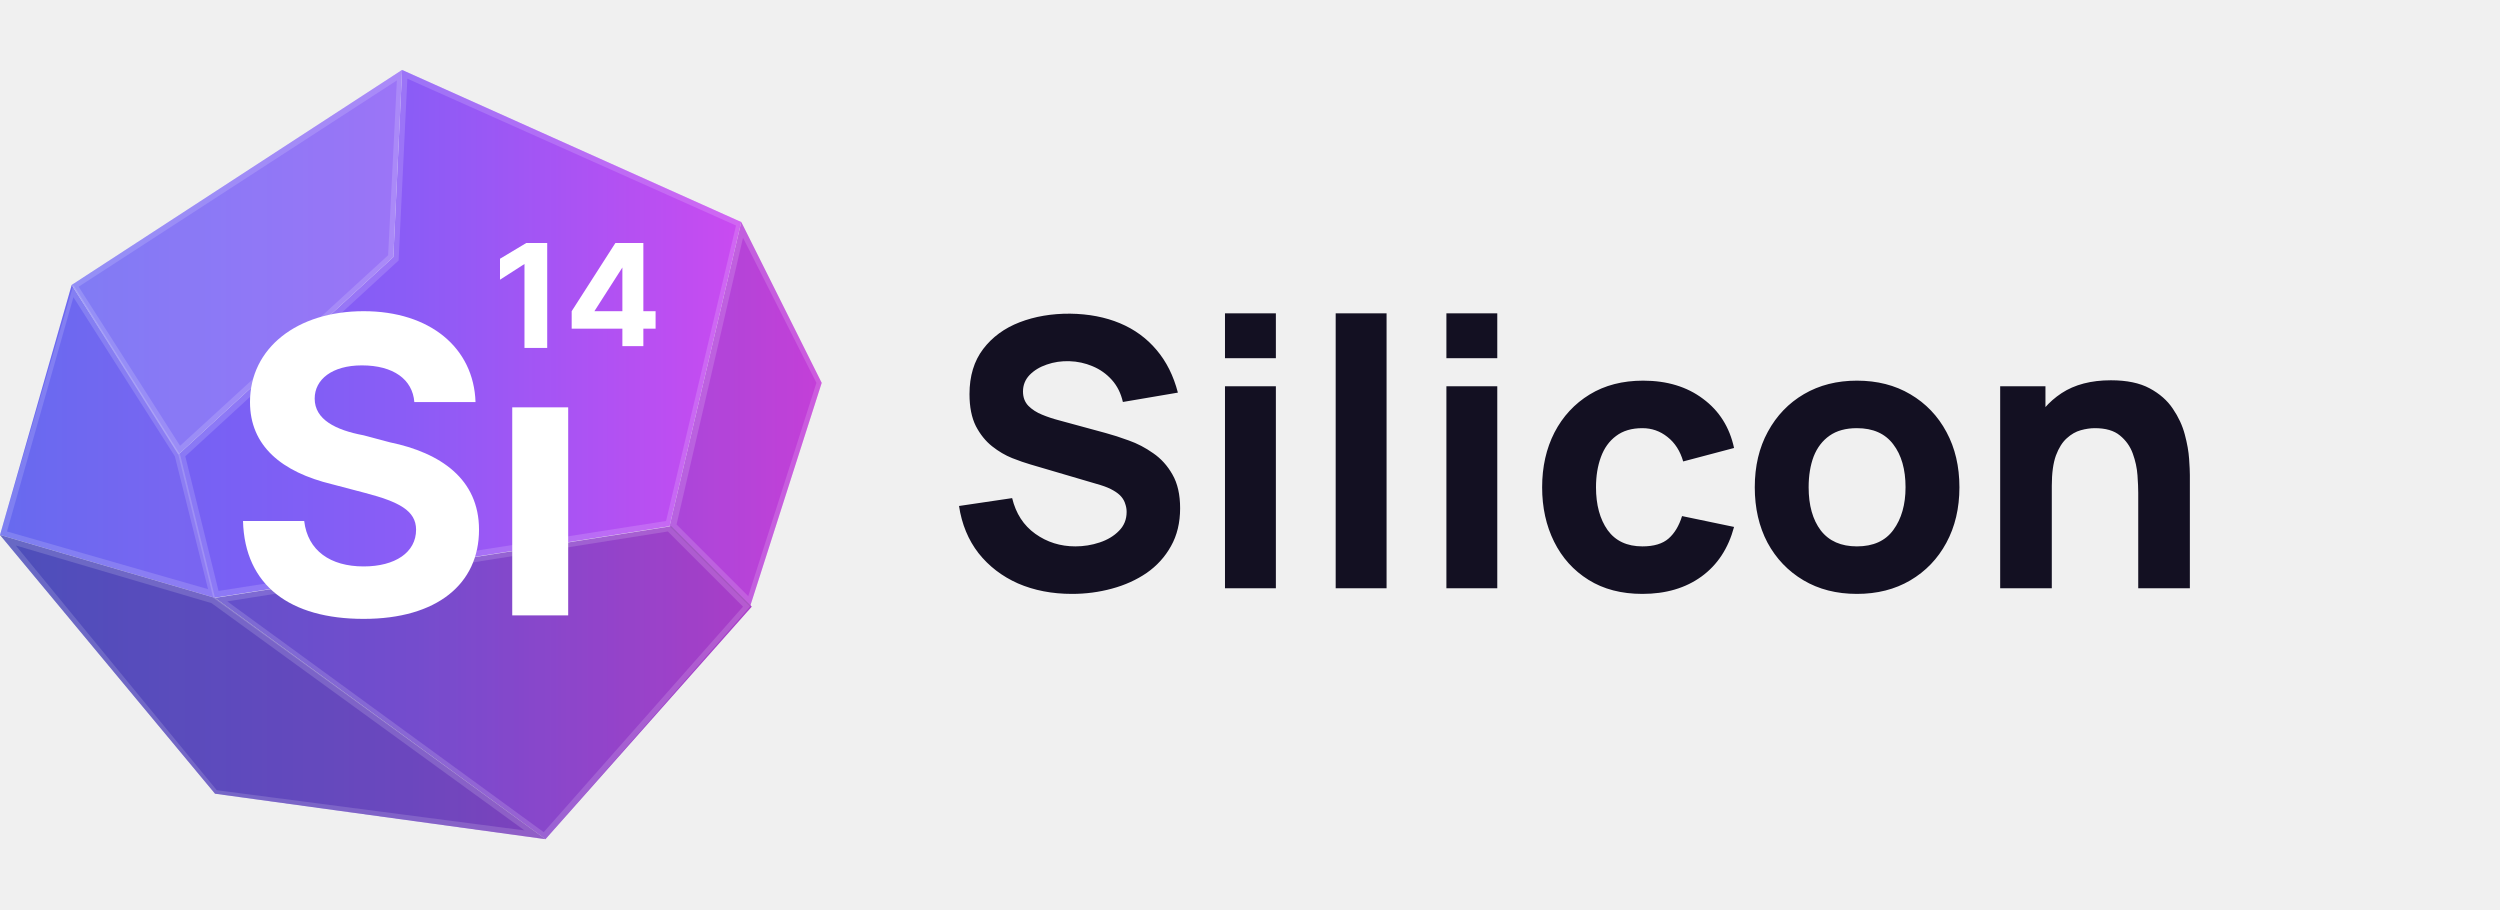
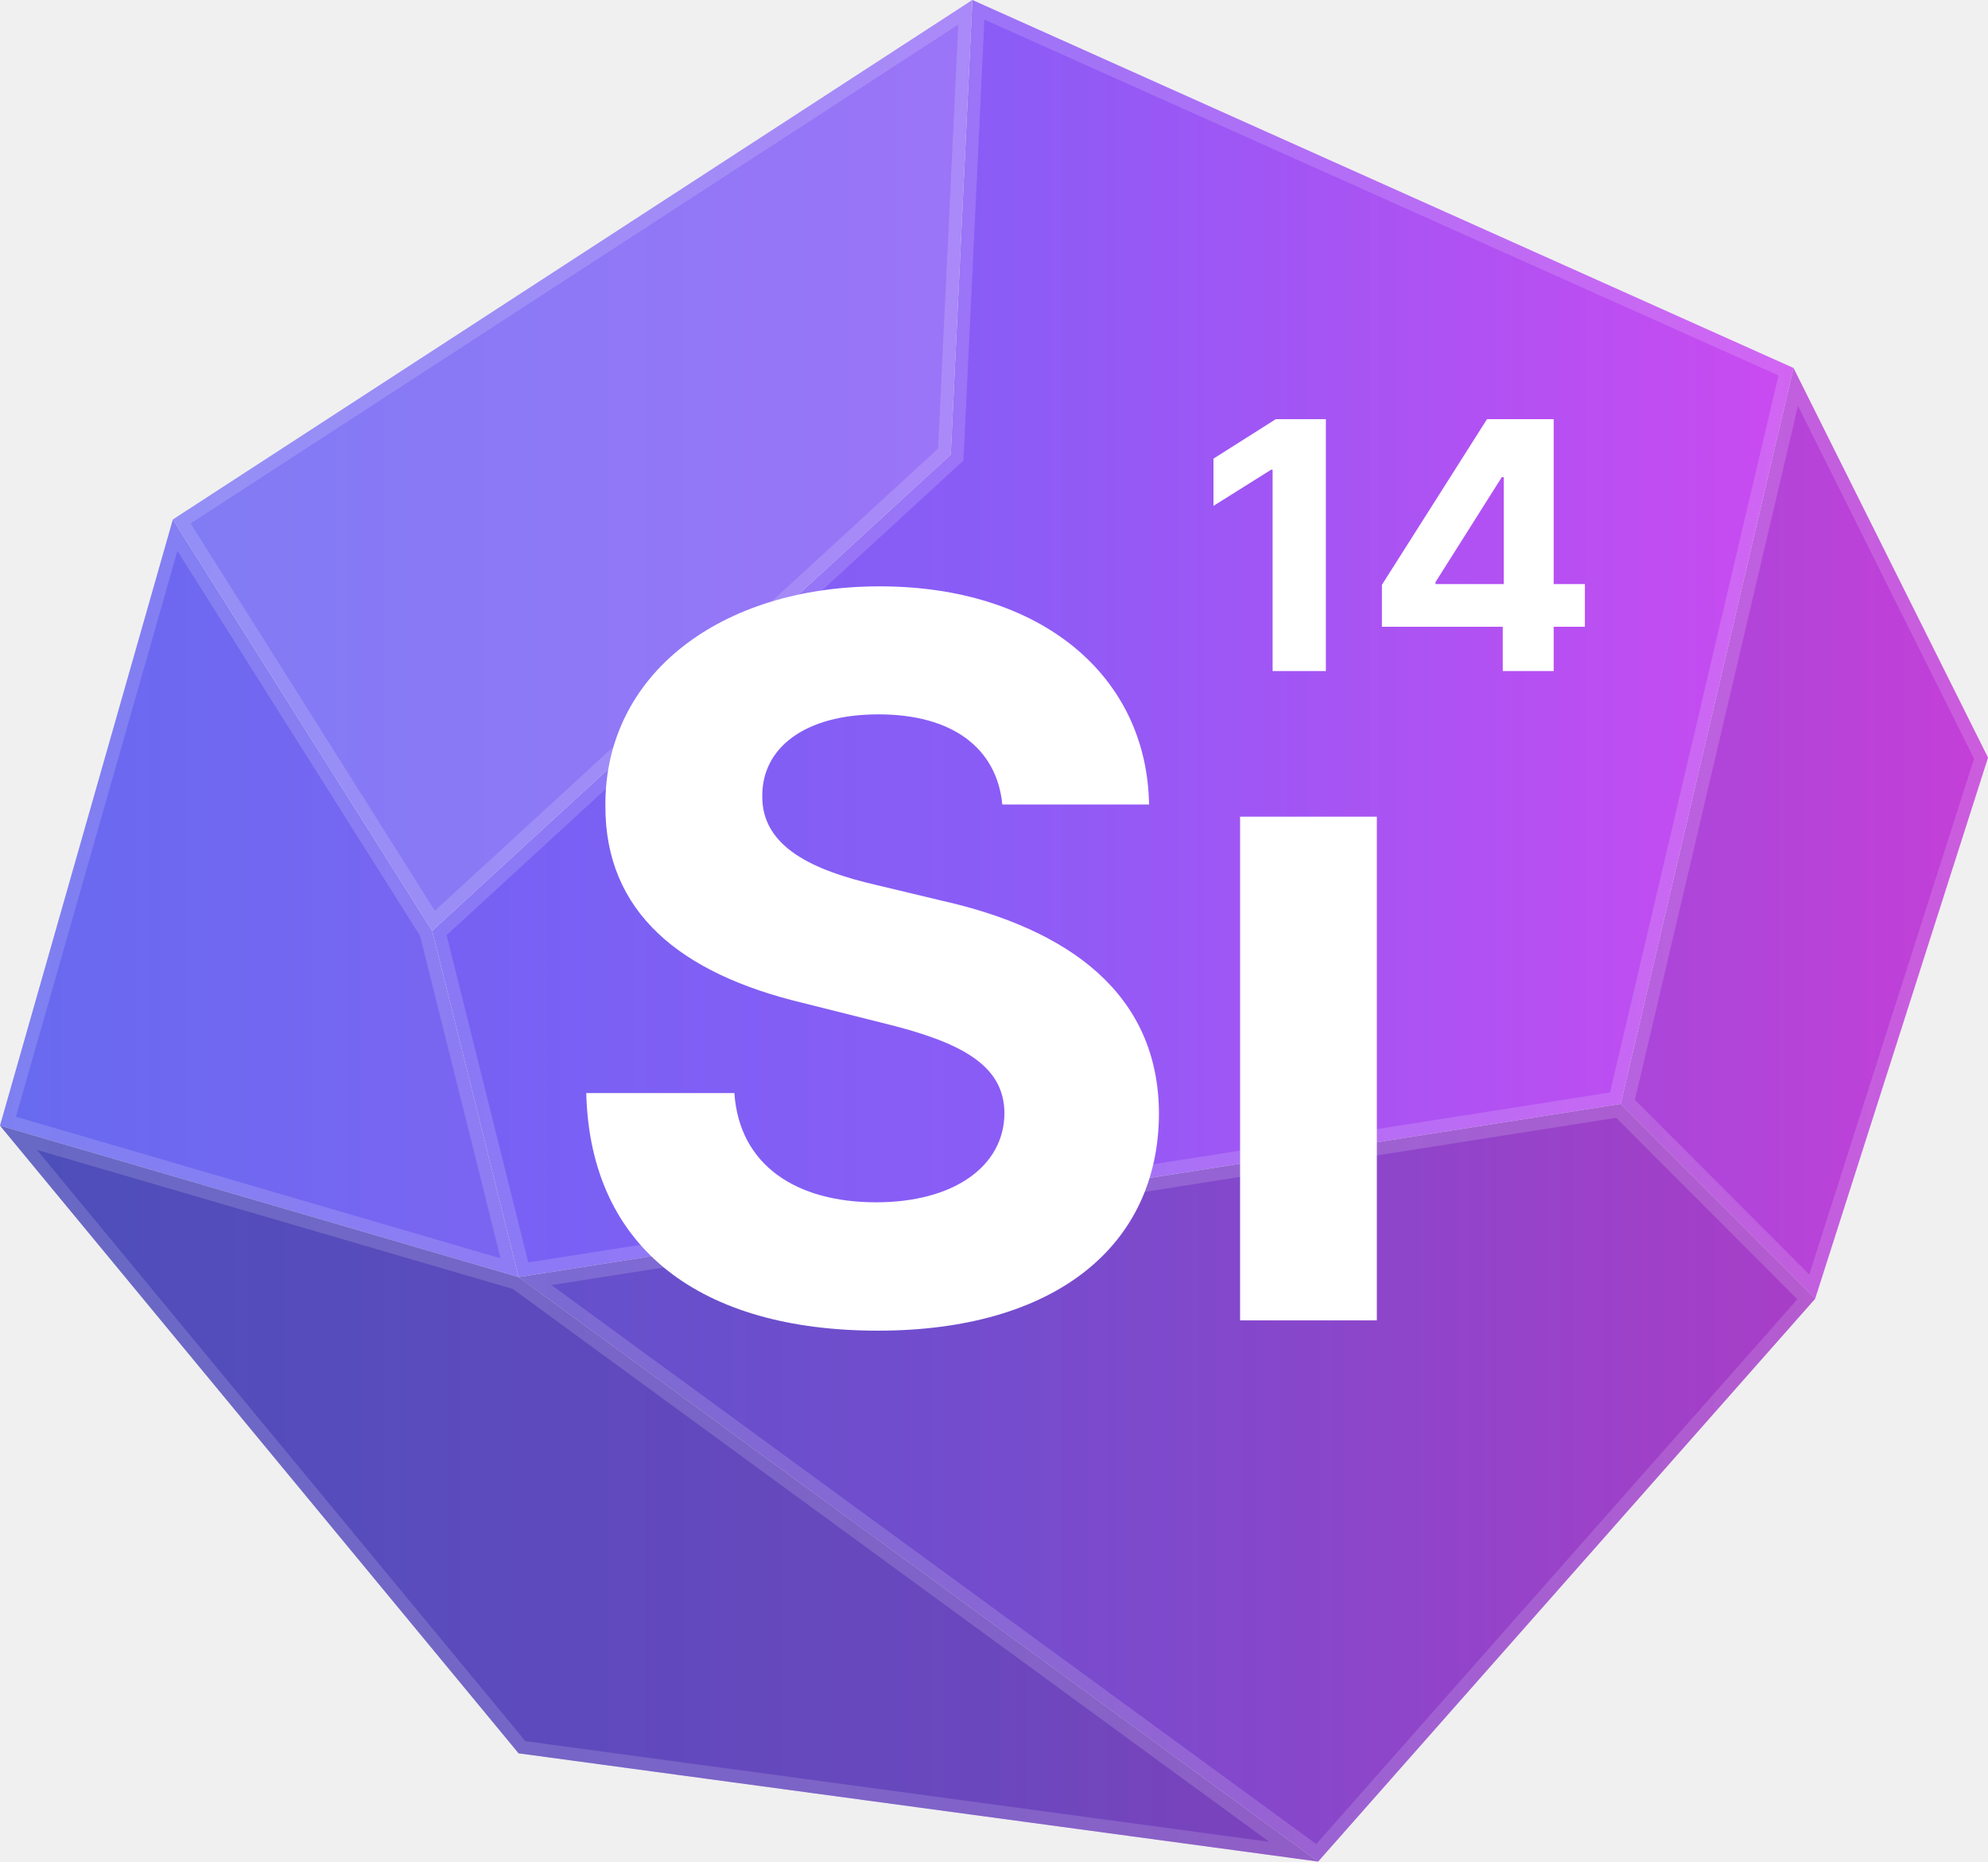
- <svg xmlns="http://www.w3.org/2000/svg" width="143" height="52" viewBox="0 0 143 52" fill="none">
-   <g clip-path="url(#clip0_20005128_15038)">
-     <g clip-path="url(#clip1_20005128_15038)">
-       <g clip-path="url(#clip2_20005128_15038)">
-         <path d="M10.2 26L4.1 16.3L23 4L22.5 14.7L10.2 26Z" fill="url(#paint0_linear_20005128_15038)" />
-         <path d="M22.5 14.7L23 4L42.4 12.7L38.3 30.1L12.2 34.2L10.2 26L22.5 14.7Z" fill="url(#paint1_linear_20005128_15038)" />
-         <path d="M31.2 48L12.3 34.2L38.4 30.1L43 34.7L31.2 48Z" fill="url(#paint2_linear_20005128_15038)" />
-         <path d="M38.3 30.1L42.9 34.7L47 21.9L42.4 12.7L38.3 30.1Z" fill="url(#paint3_linear_20005128_15038)" />
-         <path d="M12.3 34.2L31.2 48L12.3 45.4L0 30.6L12.3 34.2Z" fill="url(#paint4_linear_20005128_15038)" />
-         <path d="M4.1 16.3L0 30.6L12.3 34.2L10.3 26L4.1 16.3Z" fill="url(#paint5_linear_20005128_15038)" />
-         <path d="M31.2 48L12.3 34.2L38.4 30.1L43 34.7L31.2 48Z" fill="black" fill-opacity="0.17" />
-         <path d="M38.3 30.1L42.9 34.7L47 21.9L42.4 12.7L38.3 30.1Z" fill="black" fill-opacity="0.1" />
-         <path d="M12.3 34.2L31.2 48L12.3 45.4L0 30.6L12.3 34.2Z" fill="black" fill-opacity="0.23" />
-         <path d="M4.1 16.3L0 30.6L12.3 34.2L10.3 26L4.1 16.3Z" fill="#C0C0C0" fill-opacity="0.05" />
-         <path d="M10.2 26L4.1 16.3L23 4L22.5 14.7L10.2 26Z" fill="white" fill-opacity="0.15" />
-         <path fill-rule="evenodd" clip-rule="evenodd" d="M10.2 26L22.5 14.7L23 4L4.1 16.3L10.2 26ZM10.3 25.5L22.2 14.6L22.7 4.6L4.5 16.4L10.3 25.5Z" fill="white" fill-opacity="0.15" />
-         <path fill-rule="evenodd" clip-rule="evenodd" d="M22.8 14.9L10.6 26.1L12.5 33.8L38.1 29.8L42.1 12.9L23.3 4.5L22.8 14.9ZM22.5 14.7L10.2 26L12.2 34.2L38.3 30.1L42.4 12.7L23 4L22.5 14.7Z" fill="white" fill-opacity="0.15" />
-         <path fill-rule="evenodd" clip-rule="evenodd" d="M31.1 47.6L42.5 34.7L38.2 30.4L13 34.4L31.1 47.6ZM31.2 48L42.9 34.7L38.3 30.1L12.2 34.2L31.2 48Z" fill="white" fill-opacity="0.15" />
-         <path fill-rule="evenodd" clip-rule="evenodd" d="M42.9 34.7L47 21.9L42.4 12.7L38.3 30.1L42.9 34.7ZM38.7 30L42.8 34.1L46.7 21.9L42.5 13.6L38.7 30Z" fill="white" fill-opacity="0.15" />
-         <path fill-rule="evenodd" clip-rule="evenodd" d="M12.1 34.5L0.9 31.2L12.4 45.2L30 47.5L12.1 34.5ZM12.3 34.2L0 30.6L12.3 45.4L31.2 48L12.3 34.2Z" fill="white" fill-opacity="0.15" />
-         <path fill-rule="evenodd" clip-rule="evenodd" d="M0.4 30.4L11.9 33.7L10 26.1L4.2 17L0.4 30.4ZM0 30.6L12.3 34.2L10.3 26L4.2 16.3L0 30.6Z" fill="white" fill-opacity="0.15" />
-         <path d="M23.7 23H27.2C27.1 19.9 24.6 17.8 20.8 17.8C17 17.8 14.3 19.9 14.3 23C14.3 25.5 16.1 27 19 27.7L20.9 28.2C22.8 28.7 23.8 29.2 23.8 30.3C23.8 31.6 22.6 32.4 20.8 32.4C18.9 32.4 17.6 31.5 17.4 29.8H13.9C14 33.5 16.6 35.4 20.8 35.4C25 35.4 27.4 33.4 27.4 30.3C27.4 27.4 25.2 25.9 22.3 25.3L20.8 24.9C19.2 24.6 18 24 18 22.8C18 21.7 19 20.9 20.7 20.9C22.5 20.9 23.6 21.7 23.7 23Z" fill="white" />
-         <path d="M32.5 23.3H29.3V35.2H32.5V23.3Z" fill="white" />
-         <path d="M31.3 13.9H30.1L28.6 14.8V16L30 15.1V19.9H31.3V13.9Z" fill="white" />
-         <path d="M32.7 18.8H35.6V19.8H36.8V18.8H37.5V17.8H36.8V13.9H35.2L32.7 17.8V18.8ZM35.6 17.8H34L35.6 15.3V17.8Z" fill="white" />
-       </g>
-     </g>
-   </g>
-   <path d="M61.319 33.971C60.178 33.971 59.147 33.771 58.227 33.372C57.313 32.965 56.561 32.387 55.969 31.638C55.384 30.882 55.013 29.983 54.856 28.942L57.895 28.492C58.109 29.377 58.551 30.058 59.222 30.536C59.892 31.014 60.655 31.253 61.511 31.253C61.989 31.253 62.453 31.178 62.902 31.028C63.352 30.879 63.719 30.657 64.004 30.365C64.297 30.073 64.443 29.712 64.443 29.284C64.443 29.127 64.418 28.978 64.368 28.835C64.326 28.685 64.251 28.546 64.144 28.418C64.037 28.289 63.883 28.168 63.684 28.054C63.491 27.94 63.245 27.836 62.945 27.744L58.943 26.567C58.644 26.481 58.294 26.36 57.895 26.203C57.502 26.046 57.121 25.821 56.75 25.529C56.379 25.236 56.069 24.851 55.819 24.373C55.577 23.888 55.455 23.278 55.455 22.543C55.455 21.509 55.716 20.649 56.236 19.965C56.757 19.28 57.453 18.77 58.323 18.434C59.193 18.099 60.156 17.935 61.212 17.942C62.275 17.957 63.223 18.139 64.058 18.488C64.893 18.837 65.592 19.348 66.155 20.018C66.719 20.681 67.125 21.495 67.375 22.458L64.229 22.993C64.115 22.493 63.905 22.073 63.598 21.73C63.291 21.388 62.924 21.127 62.496 20.949C62.075 20.771 61.633 20.674 61.169 20.66C60.712 20.646 60.281 20.71 59.874 20.853C59.475 20.988 59.147 21.188 58.89 21.452C58.64 21.716 58.515 22.03 58.515 22.393C58.515 22.729 58.619 23.003 58.826 23.217C59.033 23.424 59.293 23.592 59.607 23.72C59.921 23.849 60.242 23.956 60.57 24.041L63.245 24.769C63.644 24.876 64.087 25.019 64.572 25.197C65.057 25.368 65.52 25.611 65.963 25.924C66.412 26.231 66.779 26.638 67.065 27.144C67.357 27.651 67.503 28.293 67.503 29.07C67.503 29.898 67.329 30.622 66.979 31.242C66.637 31.856 66.173 32.366 65.588 32.773C65.003 33.172 64.34 33.472 63.598 33.671C62.863 33.871 62.103 33.971 61.319 33.971ZM70.069 20.489V17.921H72.98V20.489H70.069ZM70.069 33.65V22.094H72.98V33.65H70.069ZM76.401 33.65V17.921H79.312V33.65H76.401ZM82.734 20.489V17.921H85.644V20.489H82.734ZM82.734 33.65V22.094H85.644V33.65H82.734ZM93.945 33.971C92.747 33.971 91.719 33.703 90.864 33.168C90.007 32.633 89.351 31.906 88.895 30.986C88.438 30.065 88.21 29.027 88.21 27.872C88.21 26.702 88.445 25.657 88.916 24.737C89.394 23.817 90.065 23.093 90.928 22.565C91.791 22.037 92.811 21.773 93.988 21.773C95.35 21.773 96.492 22.119 97.412 22.811C98.339 23.496 98.931 24.434 99.188 25.625L96.278 26.395C96.106 25.796 95.807 25.329 95.379 24.994C94.958 24.658 94.48 24.491 93.945 24.491C93.332 24.491 92.829 24.64 92.436 24.94C92.044 25.233 91.755 25.636 91.57 26.149C91.384 26.656 91.291 27.23 91.291 27.872C91.291 28.878 91.513 29.695 91.955 30.322C92.404 30.943 93.068 31.253 93.945 31.253C94.601 31.253 95.101 31.103 95.443 30.804C95.785 30.504 96.042 30.076 96.213 29.52L99.188 30.14C98.86 31.367 98.239 32.312 97.326 32.976C96.413 33.639 95.286 33.971 93.945 33.971ZM106.215 33.971C105.052 33.971 104.032 33.711 103.155 33.19C102.277 32.669 101.593 31.952 101.1 31.039C100.615 30.119 100.373 29.063 100.373 27.872C100.373 26.666 100.622 25.607 101.122 24.694C101.621 23.774 102.309 23.057 103.187 22.543C104.064 22.03 105.074 21.773 106.215 21.773C107.378 21.773 108.398 22.033 109.275 22.554C110.16 23.075 110.848 23.795 111.34 24.715C111.832 25.628 112.079 26.681 112.079 27.872C112.079 29.07 111.829 30.13 111.33 31.05C110.837 31.963 110.149 32.68 109.264 33.2C108.387 33.714 107.371 33.971 106.215 33.971ZM106.215 31.253C107.149 31.253 107.845 30.939 108.301 30.311C108.765 29.677 108.997 28.863 108.997 27.872C108.997 26.845 108.762 26.024 108.291 25.411C107.827 24.797 107.135 24.491 106.215 24.491C105.58 24.491 105.059 24.633 104.653 24.919C104.246 25.204 103.943 25.6 103.743 26.106C103.551 26.613 103.454 27.201 103.454 27.872C103.454 28.906 103.686 29.73 104.15 30.344C104.621 30.95 105.309 31.253 106.215 31.253ZM122.307 33.65V28.193C122.307 27.929 122.293 27.594 122.264 27.187C122.235 26.773 122.146 26.36 121.996 25.946C121.847 25.532 121.601 25.186 121.258 24.908C120.923 24.63 120.445 24.491 119.824 24.491C119.575 24.491 119.307 24.53 119.022 24.608C118.737 24.687 118.469 24.84 118.219 25.069C117.97 25.29 117.763 25.618 117.599 26.053C117.442 26.488 117.363 27.066 117.363 27.786L115.694 26.994C115.694 26.081 115.88 25.225 116.251 24.427C116.622 23.628 117.178 22.982 117.92 22.49C118.669 21.998 119.61 21.752 120.745 21.752C121.651 21.752 122.389 21.905 122.959 22.212C123.53 22.518 123.972 22.907 124.286 23.378C124.607 23.849 124.836 24.341 124.971 24.855C125.107 25.361 125.189 25.825 125.217 26.245C125.246 26.666 125.26 26.973 125.26 27.166V33.65H122.307ZM114.41 33.65V22.094H117V25.924H117.363V33.65H114.41Z" fill="#131022" />
+ <svg xmlns="http://www.w3.org/2000/svg" width="47" height="44" viewBox="0 0 47 44" fill="none">
+   <path d="M10.217 22L4.087 12.279L22.989 0L22.478 10.744L10.217 22Z" fill="url(#paint0_linear_240_58)" />
+   <path d="M22.478 10.744L22.989 0L42.402 8.698L38.315 26.093L12.261 30.186L10.217 22L22.478 10.744Z" fill="url(#paint1_linear_240_58)" />
+   <path d="M31.163 44L12.261 30.186L38.315 26.093L42.913 30.698L31.163 44Z" fill="url(#paint2_linear_240_58)" />
+   <path d="M38.315 26.093L42.913 30.698L47 17.907L42.402 8.698L38.315 26.093Z" fill="url(#paint3_linear_240_58)" />
+   <path d="M12.261 30.186L31.163 44L12.261 41.442L0 26.605L12.261 30.186Z" fill="url(#paint4_linear_240_58)" />
+   <path d="M4.087 12.279L0 26.605L12.261 30.186L10.217 22L4.087 12.279Z" fill="url(#paint5_linear_240_58)" />
+   <path d="M31.164 44L12.262 30.186L38.316 26.093L42.914 30.697L31.164 44Z" fill="black" fill-opacity="0.17" />
+   <path d="M38.315 26.093L42.912 30.698L46.999 17.907L42.401 8.698L38.315 26.093Z" fill="black" fill-opacity="0.1" />
+   <path d="M12.261 30.186L31.163 44L12.261 41.442L0 26.605L12.261 30.186Z" fill="black" fill-opacity="0.23" />
+   <path d="M4.087 12.279L0 26.605L12.261 30.186L10.217 22L4.087 12.279Z" fill="#C0C0C0" fill-opacity="0.05" />
+   <path d="M10.217 22L4.087 12.279L22.989 0L22.478 10.744L10.217 22Z" fill="white" fill-opacity="0.15" />
+   <path fill-rule="evenodd" clip-rule="evenodd" d="M10.217 22L22.478 10.744L22.989 0L4.087 12.279L10.217 22ZM10.281 21.526L22.178 10.603L22.654 0.583L4.508 12.372L10.281 21.526Z" fill="white" fill-opacity="0.15" />
+   <path fill-rule="evenodd" clip-rule="evenodd" d="M22.778 10.885L10.559 22.103L12.49 29.839L38.064 25.822L42.046 8.874L23.274 0.464L22.778 10.885ZM22.478 10.744L10.217 22L12.261 30.186L38.315 26.093L42.402 8.698L22.989 0L22.478 10.744Z" fill="white" fill-opacity="0.15" />
+   <path fill-rule="evenodd" clip-rule="evenodd" d="M31.118 43.587L42.492 30.71L38.209 26.421L13.039 30.375L31.118 43.587ZM31.163 44L42.913 30.698L38.315 26.093L12.261 30.186L31.163 44Z" fill="white" fill-opacity="0.15" />
+   <path fill-rule="evenodd" clip-rule="evenodd" d="M42.913 30.698L47 17.907L42.402 8.698L38.315 26.093L42.913 30.698ZM38.653 25.997L42.774 30.125L46.67 17.933L42.507 9.593L38.653 25.997Z" fill="white" fill-opacity="0.15" />
+   <path fill-rule="evenodd" clip-rule="evenodd" d="M12.123 30.466L0.873 27.179L12.421 41.154L30.005 43.533L12.123 30.466ZM12.261 30.186L0 26.605L12.261 41.442L31.163 44L12.261 30.186Z" fill="white" fill-opacity="0.15" />
+   <path fill-rule="evenodd" clip-rule="evenodd" d="M0.378 26.395L11.834 29.742L9.932 22.122L4.194 13.023L0.378 26.395ZM0 26.605L12.261 30.186L10.217 22L4.087 12.279L0 26.605Z" fill="white" fill-opacity="0.15" />
+   <path d="M23.697 19.016H27.166C27.115 15.965 24.608 13.859 20.797 13.859C17.045 13.859 14.295 15.932 14.312 19.041C14.303 21.565 16.084 23.011 18.975 23.704L20.839 24.172C22.703 24.624 23.739 25.159 23.747 26.312C23.739 27.566 22.552 28.418 20.713 28.418C18.833 28.418 17.479 27.549 17.362 25.836H13.86C13.952 29.538 16.602 31.452 20.755 31.452C24.934 31.452 27.391 29.454 27.4 26.32C27.391 23.47 25.243 21.958 22.268 21.289L20.73 20.921C19.243 20.579 17.997 20.027 18.022 18.799C18.022 17.695 19 16.885 20.772 16.885C22.502 16.885 23.564 17.67 23.697 19.016Z" fill="white" />
+   <path d="M32.551 19.303H29.318V31.209H32.551V19.303Z" fill="white" />
+   <path d="M31.346 9.907H30.163L28.689 10.84V11.957L30.052 11.102H30.087V15.861H31.346V9.907Z" fill="white" />
+   <path d="M32.671 14.814H35.528V15.861H36.732V14.814H37.47V13.806H36.732V9.907H35.156L32.671 13.823V14.814ZM35.551 13.806H33.938V13.759L35.505 11.279H35.551V13.806Z" fill="white" />
  <defs>
-     <linearGradient id="paint0_linear_20005128_15038" x1="-2.43962e-05" y1="15" x2="47" y2="15" gradientUnits="userSpaceOnUse">
+     <linearGradient id="paint0_linear_240_58" x1="0" y1="22.105" x2="47" y2="22.105" gradientUnits="userSpaceOnUse">
      <stop stop-color="#6366F1" />
      <stop offset="0.5" stop-color="#8B5CF6" />
      <stop offset="1" stop-color="#D946EF" />
    </linearGradient>
-     <linearGradient id="paint1_linear_20005128_15038" x1="-4.86304e-05" y1="19.1" x2="47" y2="19.1" gradientUnits="userSpaceOnUse">
+     <linearGradient id="paint1_linear_240_58" x1="0" y1="22.105" x2="47" y2="22.105" gradientUnits="userSpaceOnUse">
      <stop stop-color="#6366F1" />
      <stop offset="0.5" stop-color="#8B5CF6" />
      <stop offset="1" stop-color="#D946EF" />
    </linearGradient>
-     <linearGradient id="paint2_linear_20005128_15038" x1="4.91977e-05" y1="39.05" x2="47" y2="39.05" gradientUnits="userSpaceOnUse">
+     <linearGradient id="paint2_linear_240_58" x1="0" y1="22.105" x2="47" y2="22.105" gradientUnits="userSpaceOnUse">
      <stop stop-color="#6366F1" />
      <stop offset="0.5" stop-color="#8B5CF6" />
      <stop offset="1" stop-color="#D946EF" />
    </linearGradient>
-     <linearGradient id="paint3_linear_20005128_15038" x1="4.58639e-05" y1="23.7" x2="47" y2="23.7" gradientUnits="userSpaceOnUse">
+     <linearGradient id="paint3_linear_240_58" x1="0" y1="22.105" x2="47" y2="22.105" gradientUnits="userSpaceOnUse">
      <stop stop-color="#6366F1" />
      <stop offset="0.5" stop-color="#8B5CF6" />
      <stop offset="1" stop-color="#D946EF" />
    </linearGradient>
-     <linearGradient id="paint4_linear_20005128_15038" x1="0" y1="39.3" x2="47" y2="39.3" gradientUnits="userSpaceOnUse">
+     <linearGradient id="paint4_linear_240_58" x1="0" y1="22.105" x2="47" y2="22.105" gradientUnits="userSpaceOnUse">
      <stop stop-color="#6366F1" />
      <stop offset="0.5" stop-color="#8B5CF6" />
      <stop offset="1" stop-color="#D946EF" />
    </linearGradient>
-     <linearGradient id="paint5_linear_20005128_15038" x1="0" y1="25.25" x2="47" y2="25.25" gradientUnits="userSpaceOnUse">
+     <linearGradient id="paint5_linear_240_58" x1="0" y1="22.105" x2="47" y2="22.105" gradientUnits="userSpaceOnUse">
      <stop stop-color="#6366F1" />
      <stop offset="0.5" stop-color="#8B5CF6" />
      <stop offset="1" stop-color="#D946EF" />
    </linearGradient>
-     <clipPath id="clip0_20005128_15038">
-       <rect width="47" height="44" fill="white" transform="translate(0 4)" />
-     </clipPath>
-     <clipPath id="clip1_20005128_15038">
-       <rect width="47" height="44" fill="white" transform="translate(0 4)" />
-     </clipPath>
-     <clipPath id="clip2_20005128_15038">
-       <rect width="47" height="44" fill="white" transform="translate(0 4)" />
-     </clipPath>
  </defs>
</svg>
